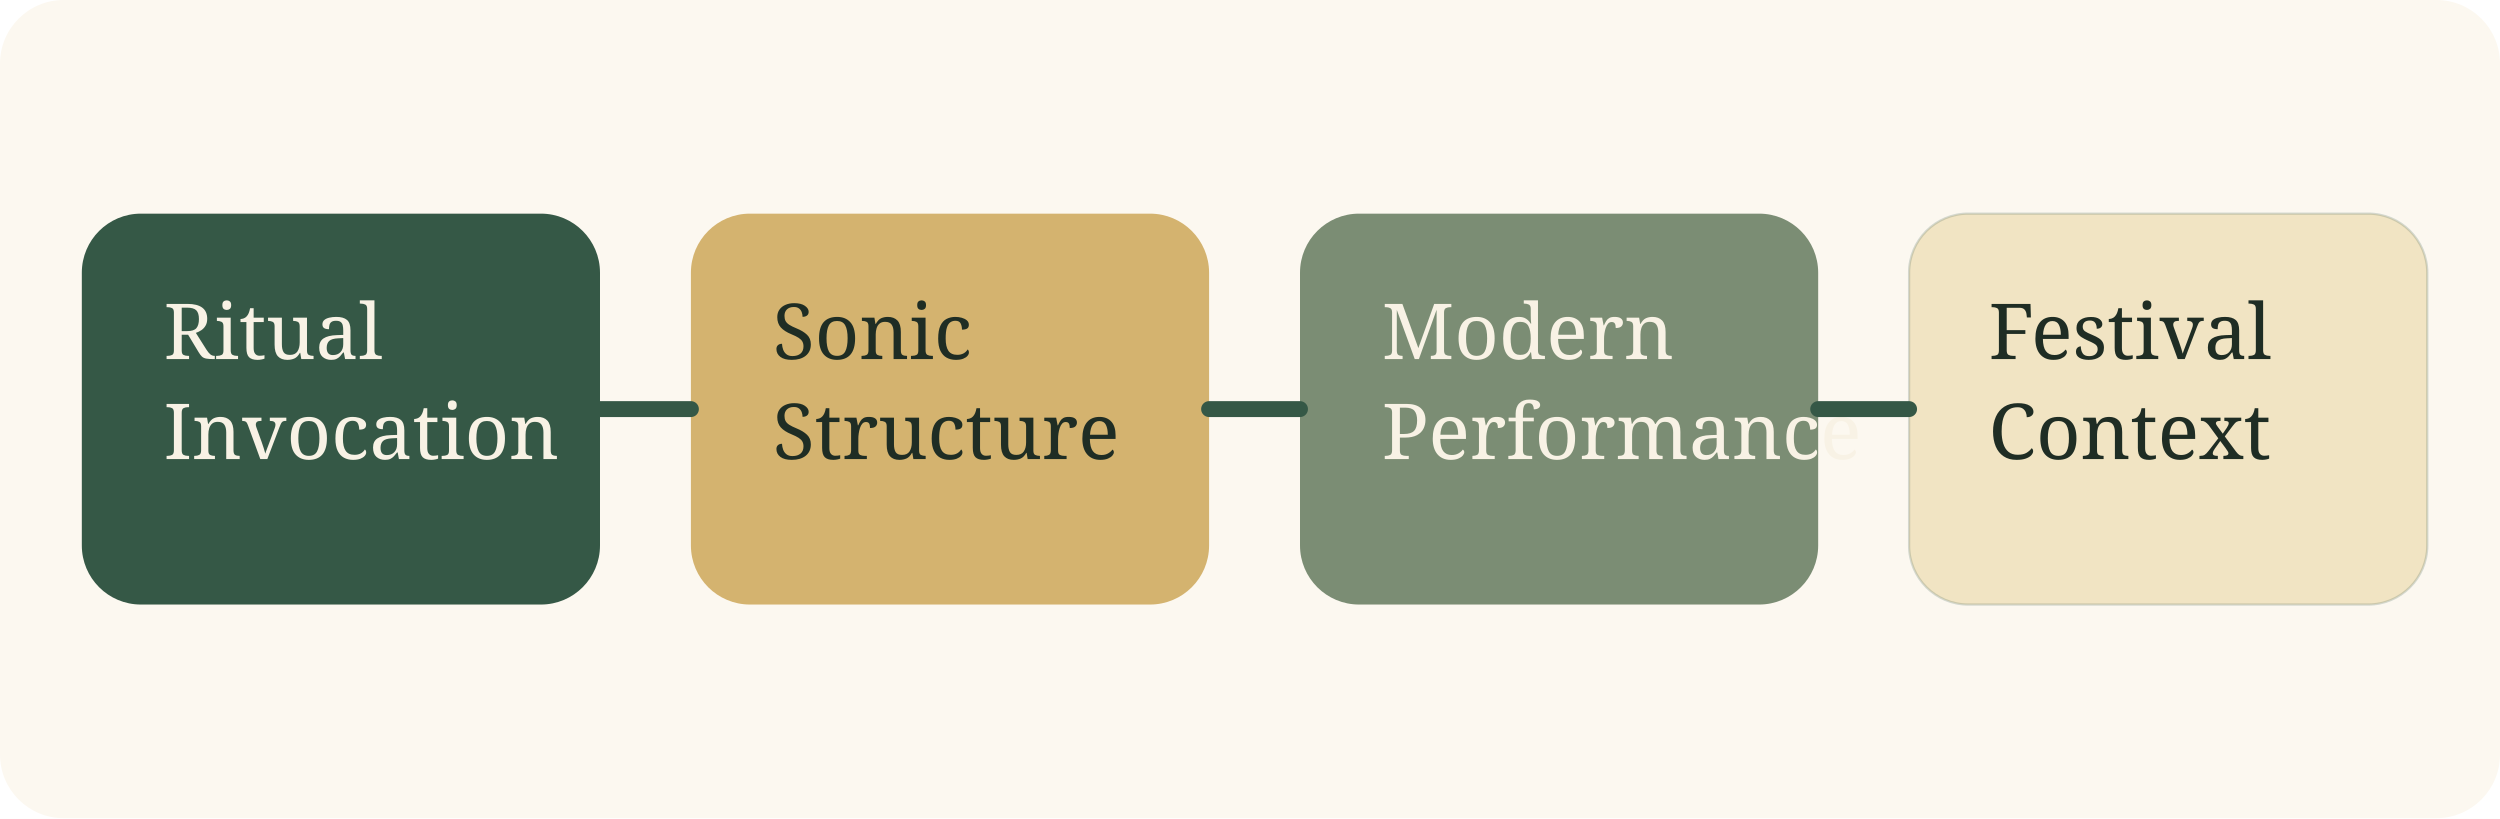
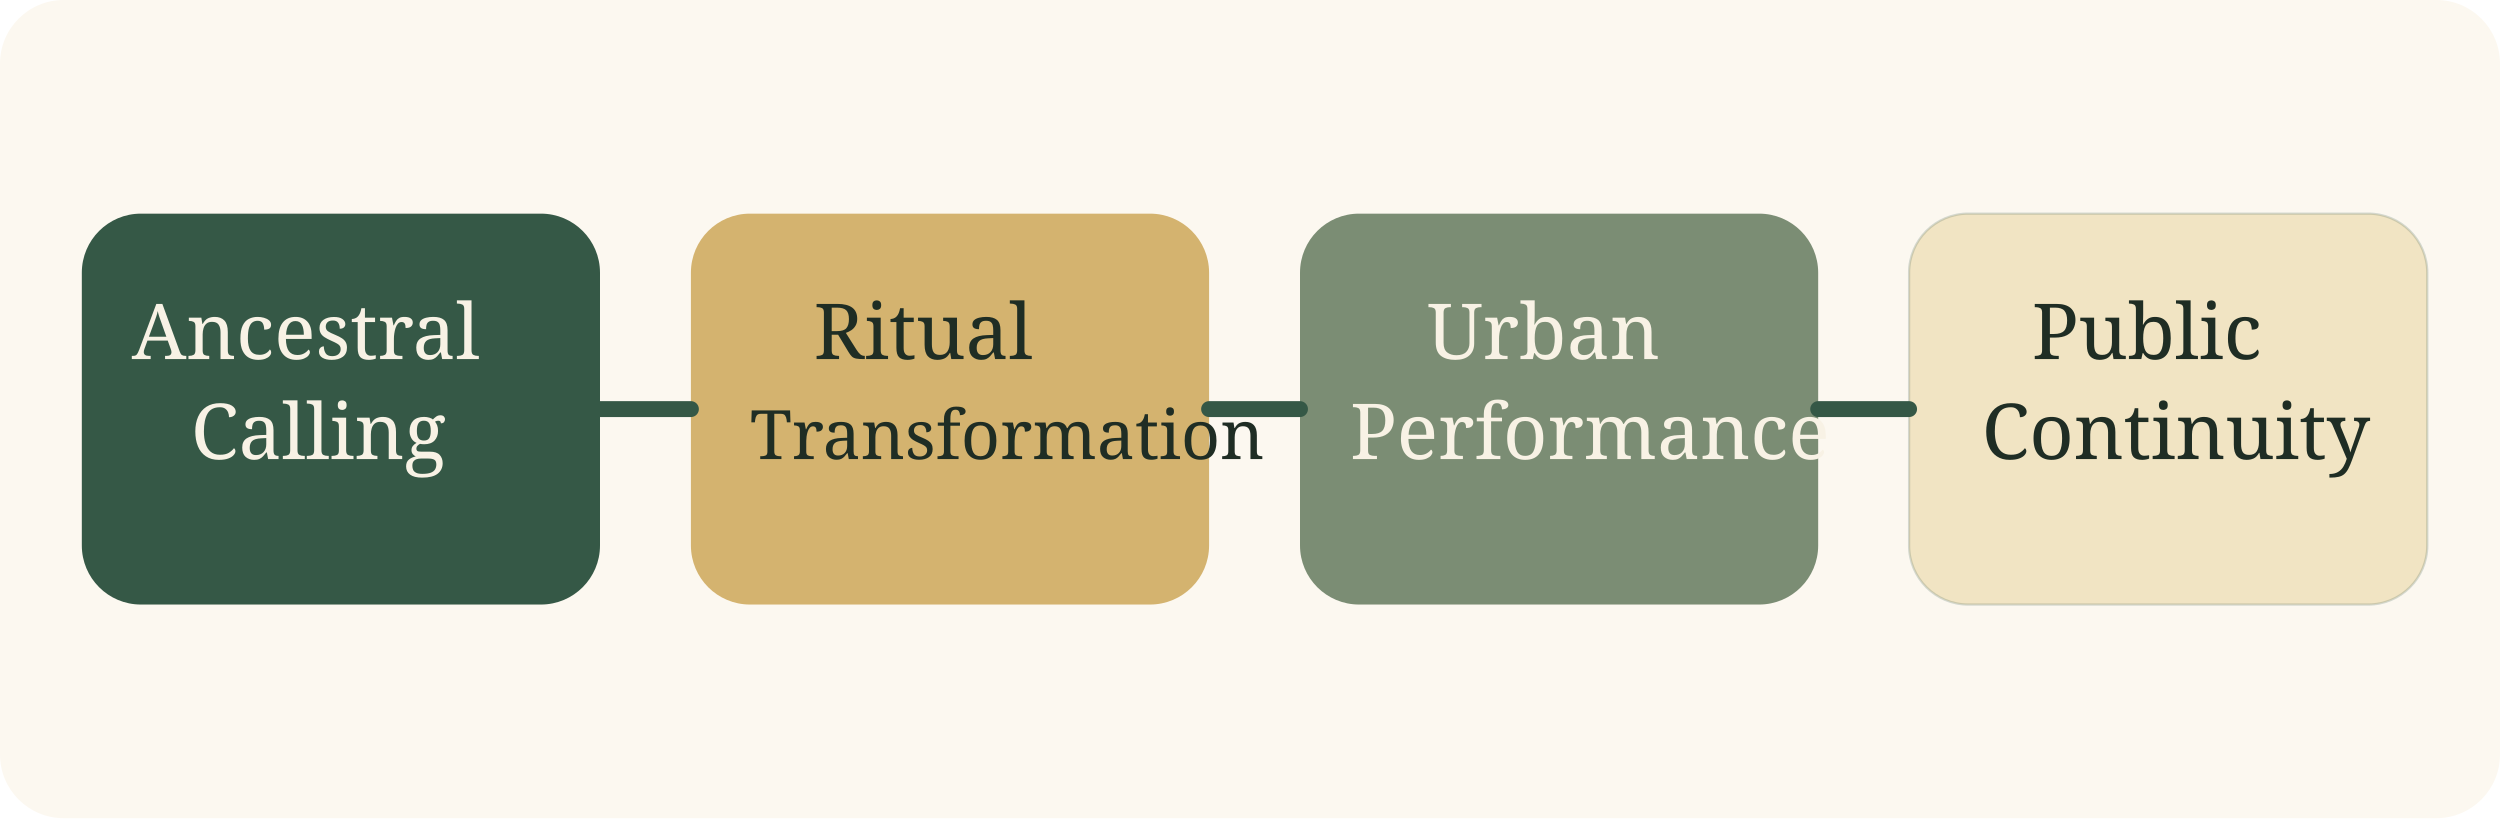
<svg xmlns="http://www.w3.org/2000/svg" width="1100" height="360" viewBox="0 0 1100 360" fill="none">
  <rect width="1100" height="360" rx="28" fill="#FCF8F0" />
  <g>
    <rect x="36" y="94" width="228" height="172" rx="26" fill="#355846" />
-     <text x="72" y="158" fill="#F8F2E5" font-family="Georgia, serif" font-size="34">Ritual</text>
-     <text x="72" y="202" fill="#F8F2E5" font-family="Georgia, serif" font-size="34">Invocation</text>
+     <text x="58" y="158" fill="#F8F2E5" font-family="Georgia, serif" font-size="34">Ancestral</text>
+     <text x="84" y="202" fill="#F8F2E5" font-family="Georgia, serif" font-size="34">Calling</text>
  </g>
  <g>
    <rect x="304" y="94" width="228" height="172" rx="26" fill="#D4B36F" />
-     <text x="340" y="158" fill="#1F2D24" font-family="Georgia, serif" font-size="34">Sonic</text>
-     <text x="340" y="202" fill="#1F2D24" font-family="Georgia, serif" font-size="34">Structure</text>
+     <text x="358" y="158" fill="#1F2D24" font-family="Georgia, serif" font-size="34">Ritual</text>
+     <text x="330" y="202" fill="#1F2D24" font-family="Georgia, serif" font-size="30">Transformation</text>
  </g>
  <g>
    <rect x="572" y="94" width="228" height="172" rx="26" fill="#7B8D74" />
-     <text x="608" y="158" fill="#F8F2E5" font-family="Georgia, serif" font-size="34">Modern</text>
-     <text x="608" y="202" fill="#F8F2E5" font-family="Georgia, serif" font-size="34">Performance</text>
+     <text x="628" y="158" fill="#F8F2E5" font-family="Georgia, serif" font-size="34">Urban</text>
+     <text x="594" y="202" fill="#F8F2E5" font-family="Georgia, serif" font-size="34">Performance</text>
  </g>
  <g>
    <rect x="840" y="94" width="228" height="172" rx="26" fill="#F1E4C3" stroke="#355846" stroke-opacity="0.2" />
-     <text x="875" y="158" fill="#1F2D24" font-family="Georgia, serif" font-size="34">Festival</text>
-     <text x="875" y="202" fill="#1F2D24" font-family="Georgia, serif" font-size="34">Context</text>
+     <text x="894" y="158" fill="#1F2D24" font-family="Georgia, serif" font-size="34">Public</text>
+     <text x="872" y="202" fill="#1F2D24" font-family="Georgia, serif" font-size="34">Continuity</text>
  </g>
  <path d="M264 180H304" stroke="#355846" stroke-width="7" stroke-linecap="round" />
  <path d="M532 180H572" stroke="#355846" stroke-width="7" stroke-linecap="round" />
  <path d="M800 180H840" stroke="#355846" stroke-width="7" stroke-linecap="round" />
</svg>
